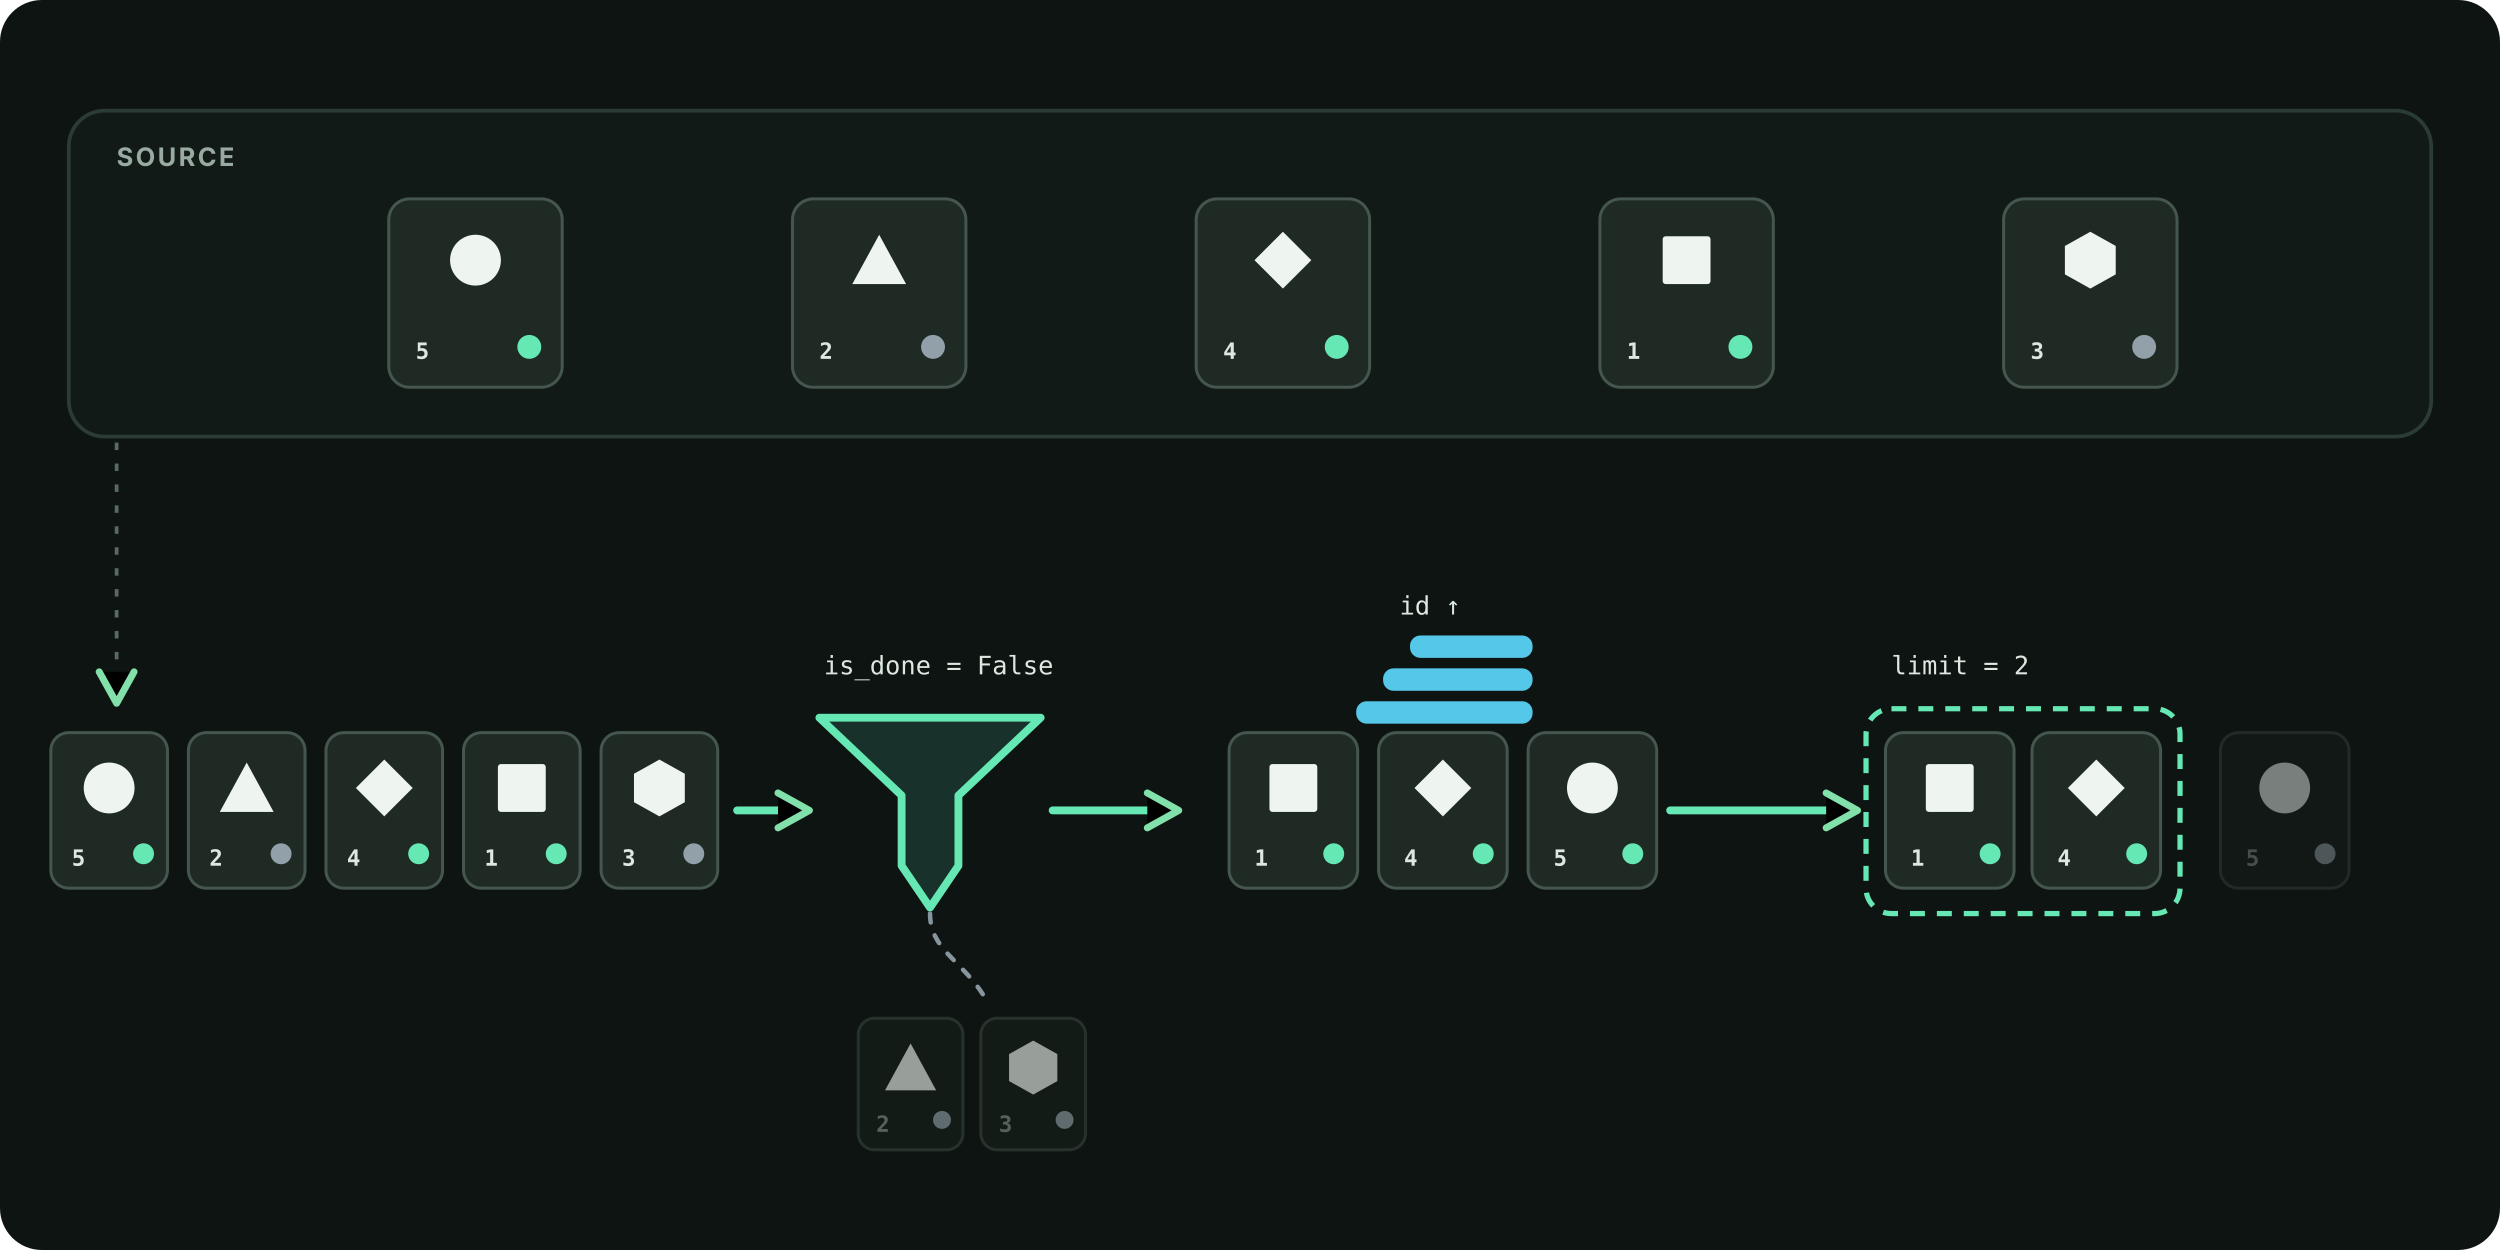
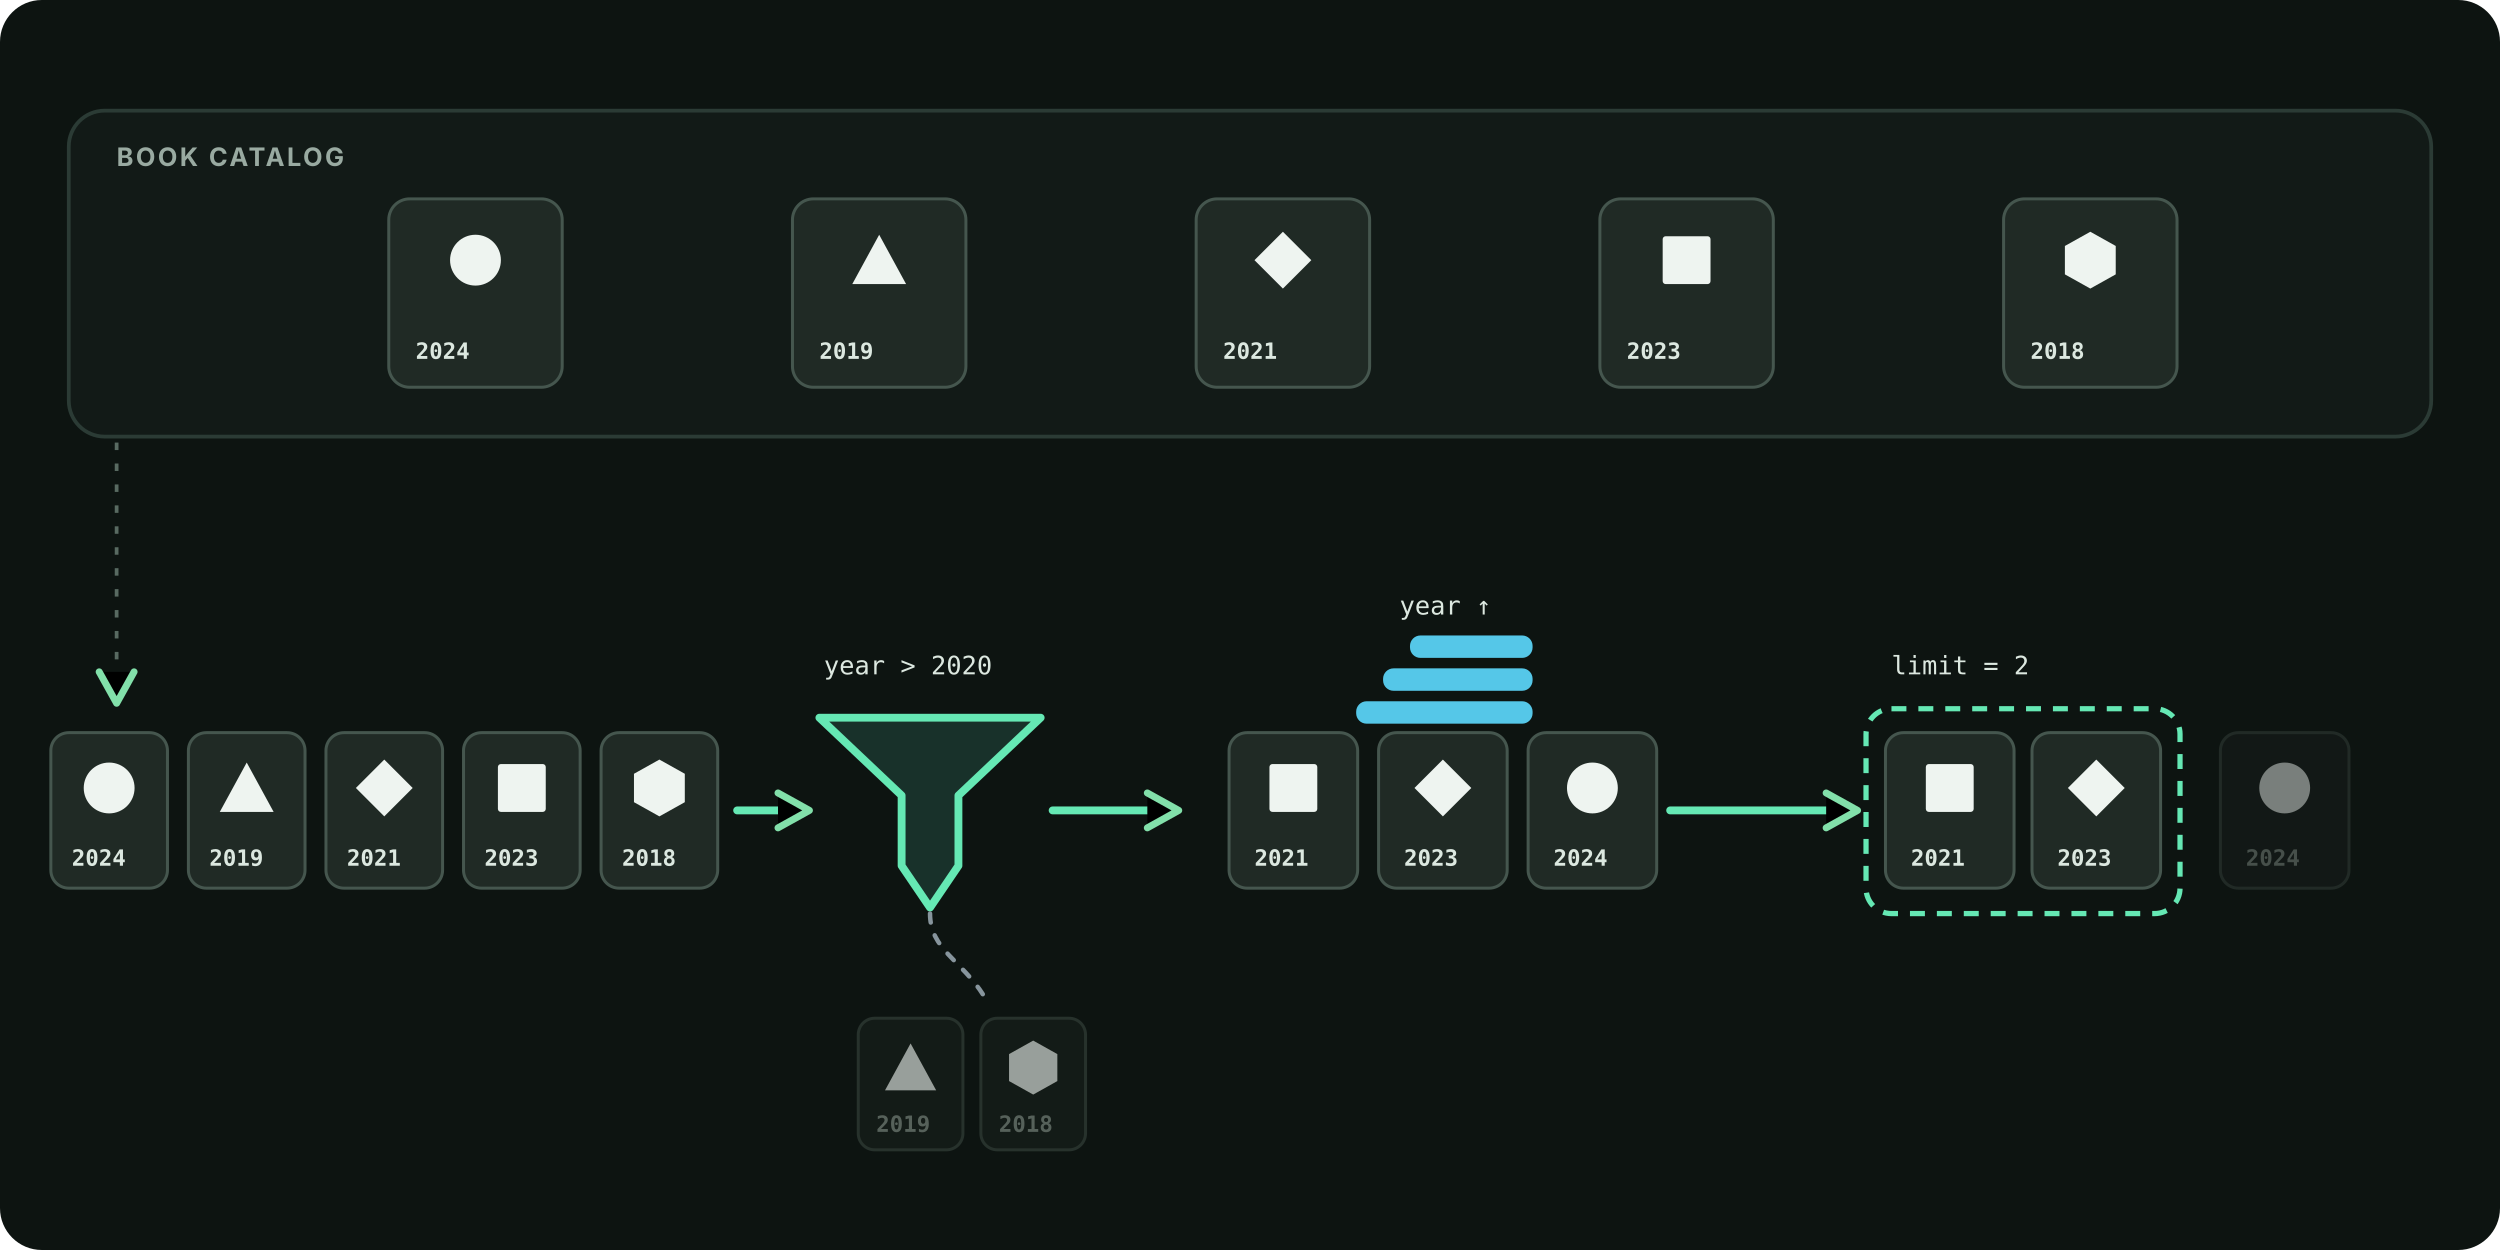
<svg xmlns="http://www.w3.org/2000/svg" width="1672" height="836" viewBox="0 0 1672 836" role="img" aria-labelledby="title desc">
  <defs>
    <marker id="arrow-green" markerWidth="28" markerHeight="28" viewBox="0 0 12 12" refX="9" refY="6" orient="auto" markerUnits="userSpaceOnUse">
      <path d="M1 1L10 6L1 11" stroke="#82E0AA" stroke-width="2" stroke-linecap="round" stroke-linejoin="round" />
    </marker>
    <symbol id="shape-circle" viewBox="0 0 40 40">
      <circle cx="20" cy="20" r="17" fill="#EEF4F0" />
    </symbol>
    <symbol id="shape-triangle" viewBox="0 0 40 40">
      <path d="M20 3L38 36H2Z" fill="#EEF4F0" />
    </symbol>
    <symbol id="shape-diamond" viewBox="0 0 40 40">
      <path d="M20 1L39 20L20 39L1 20Z" fill="#EEF4F0" />
    </symbol>
    <symbol id="shape-square" viewBox="0 0 40 40">
      <rect x="4" y="4" width="32" height="32" rx="2" fill="#EEF4F0" />
    </symbol>
    <symbol id="shape-hex" viewBox="0 0 40 40">
      <path d="M20 1L37 10.5V29.5L20 39L3 29.5V10.5Z" fill="#EEF4F0" />
    </symbol>
    <style>
      .source { fill: #121A17; stroke: #2B3B35; stroke-width: 2.5; }
      .card { fill: #202A25; stroke: #45564E; stroke-width: 2; }
      .card-muted { fill: #171E1B; stroke: #37433D; stroke-width: 2; }
      .label { fill: #99AAA1; font: 700 17px Inter, "Segoe UI", sans-serif; letter-spacing: 1.6px; }
      .code { fill: #DCE8E0; font: 500 17px Consolas, "SFMono-Regular", monospace; }
-       .task-id { fill: #DCE8E0; font: 600 15px Consolas, "SFMono-Regular", monospace; }
-       .muted-id { fill: #839088; font: 600 15px Consolas, "SFMono-Regular", monospace; }
-       .open { fill: #65E8B4; }
-       .done { fill: #92A0AA; }
+       .year { fill: #DCE8E0; font: 600 15px Consolas, "SFMono-Regular", monospace; }
+       .muted-year { fill: #839088; font: 600 15px Consolas, "SFMono-Regular", monospace; }
      .arrow { fill: none; stroke: #65E8B4; stroke-width: 5.25; stroke-linecap: round; stroke-linejoin: round; marker-end: url(#arrow-green); }
    </style>
  </defs>
  <rect width="1672" height="836" rx="28" fill="#0D1411" />
  <rect x="46" y="74" width="1580" height="218" rx="24" class="source" />
-   <text x="78" y="111" class="label">SOURCE</text>
+   <text x="78" y="111" class="label">BOOK CATALOG</text>
  <g transform="translate(260 133)">
    <rect width="116" height="126" rx="14" class="card" />
    <use href="#shape-circle" x="38" y="21" width="40" height="40" />
-     <text x="18" y="107" class="task-id">5</text>
-     <circle cx="94" cy="99" r="8" class="open" />
+     <text x="18" y="107" class="year">2024</text>
  </g>
  <g transform="translate(530 133)">
    <rect width="116" height="126" rx="14" class="card" />
    <use href="#shape-triangle" x="38" y="21" width="40" height="40" />
-     <text x="18" y="107" class="task-id">2</text>
-     <circle cx="94" cy="99" r="8" class="done" />
+     <text x="18" y="107" class="year">2019</text>
  </g>
  <g transform="translate(800 133)">
    <rect width="116" height="126" rx="14" class="card" />
    <use href="#shape-diamond" x="38" y="21" width="40" height="40" />
-     <text x="18" y="107" class="task-id">4</text>
-     <circle cx="94" cy="99" r="8" class="open" />
+     <text x="18" y="107" class="year">2021</text>
  </g>
  <g transform="translate(1070 133)">
    <rect width="116" height="126" rx="14" class="card" />
    <use href="#shape-square" x="38" y="21" width="40" height="40" />
-     <text x="18" y="107" class="task-id">1</text>
-     <circle cx="94" cy="99" r="8" class="open" />
+     <text x="18" y="107" class="year">2023</text>
  </g>
  <g transform="translate(1340 133)">
    <rect width="116" height="126" rx="14" class="card" />
    <use href="#shape-hex" x="38" y="21" width="40" height="40" />
-     <text x="18" y="107" class="task-id">3</text>
-     <circle cx="94" cy="99" r="8" class="done" />
+     <text x="18" y="107" class="year">2018</text>
  </g>
  <path d="M78 296V468" stroke="#586A61" stroke-width="2.5" stroke-dasharray="5 9" marker-end="url(#arrow-green)" />
  <g transform="translate(34 490)">
    <rect width="78" height="104" rx="12" class="card" />
    <use href="#shape-circle" x="19" y="17" width="40" height="40" />
-     <text x="14" y="89" class="task-id">5</text>
-     <circle cx="62" cy="81" r="7" class="open" />
+     <text x="14" y="89" class="year">2024</text>
  </g>
  <g transform="translate(126 490)">
    <rect width="78" height="104" rx="12" class="card" />
    <use href="#shape-triangle" x="19" y="17" width="40" height="40" />
-     <text x="14" y="89" class="task-id">2</text>
-     <circle cx="62" cy="81" r="7" class="done" />
+     <text x="14" y="89" class="year">2019</text>
  </g>
  <g transform="translate(218 490)">
    <rect width="78" height="104" rx="12" class="card" />
    <use href="#shape-diamond" x="19" y="17" width="40" height="40" />
-     <text x="14" y="89" class="task-id">4</text>
-     <circle cx="62" cy="81" r="7" class="open" />
+     <text x="14" y="89" class="year">2021</text>
  </g>
  <g transform="translate(310 490)">
    <rect width="78" height="104" rx="12" class="card" />
    <use href="#shape-square" x="19" y="17" width="40" height="40" />
-     <text x="14" y="89" class="task-id">1</text>
-     <circle cx="62" cy="81" r="7" class="open" />
+     <text x="14" y="89" class="year">2023</text>
  </g>
  <g transform="translate(402 490)">
    <rect width="78" height="104" rx="12" class="card" />
    <use href="#shape-hex" x="19" y="17" width="40" height="40" />
-     <text x="14" y="89" class="task-id">3</text>
-     <circle cx="62" cy="81" r="7" class="done" />
+     <text x="14" y="89" class="year">2018</text>
  </g>
  <path d="M493 542H539" class="arrow" />
-   <text x="551" y="451" class="code">is_done = False</text>
+   <text x="551" y="451" class="code">year &gt; 2020</text>
  <path d="M548 480H696L641 532V579L622 607L603 579V532Z" fill="#18312A" stroke="#65E8B4" stroke-width="5.25" stroke-linejoin="round" />
  <path d="M704 542H786" class="arrow" />
-   <text x="936" y="411" class="code">id ↑</text>
+   <text x="936" y="411" class="code">year ↑</text>
  <rect x="943" y="425" width="82" height="15" rx="7" fill="#55C7E8" />
  <rect x="925" y="447" width="100" height="15" rx="7" fill="#55C7E8" />
  <rect x="907" y="469" width="118" height="15" rx="7" fill="#55C7E8" />
  <g transform="translate(822 490)">
    <rect width="86" height="104" rx="12" class="card" />
    <use href="#shape-square" x="23" y="17" width="40" height="40" />
-     <text x="17" y="89" class="task-id">1</text>
-     <circle cx="70" cy="81" r="7" class="open" />
+     <text x="17" y="89" class="year">2021</text>
  </g>
  <g transform="translate(922 490)">
    <rect width="86" height="104" rx="12" class="card" />
    <use href="#shape-diamond" x="23" y="17" width="40" height="40" />
-     <text x="17" y="89" class="task-id">4</text>
-     <circle cx="70" cy="81" r="7" class="open" />
+     <text x="17" y="89" class="year">2023</text>
  </g>
  <g transform="translate(1022 490)">
    <rect width="86" height="104" rx="12" class="card" />
    <use href="#shape-circle" x="23" y="17" width="40" height="40" />
-     <text x="17" y="89" class="task-id">5</text>
-     <circle cx="70" cy="81" r="7" class="open" />
+     <text x="17" y="89" class="year">2024</text>
  </g>
  <path d="M1117 542H1240" class="arrow" />
  <text x="1265" y="451" class="code">limit = 2</text>
  <rect x="1248" y="474" width="210" height="137" rx="17" fill="none" stroke="#65E8B4" stroke-width="3.5" stroke-dasharray="10 8" />
  <g transform="translate(1261 490)">
    <rect width="86" height="104" rx="12" class="card" />
    <use href="#shape-square" x="23" y="17" width="40" height="40" />
-     <text x="17" y="89" class="task-id">1</text>
-     <circle cx="70" cy="81" r="7" class="open" />
+     <text x="17" y="89" class="year">2021</text>
  </g>
  <g transform="translate(1359 490)">
    <rect width="86" height="104" rx="12" class="card" />
    <use href="#shape-diamond" x="23" y="17" width="40" height="40" />
-     <text x="17" y="89" class="task-id">4</text>
-     <circle cx="70" cy="81" r="7" class="open" />
+     <text x="17" y="89" class="year">2023</text>
  </g>
  <g transform="translate(1485 490)" opacity="0.48">
    <rect width="86" height="104" rx="12" class="card-muted" />
    <use href="#shape-circle" x="23" y="17" width="40" height="40" />
-     <text x="17" y="89" class="muted-id">5</text>
-     <circle cx="70" cy="81" r="7" class="done" />
+     <text x="17" y="89" class="muted-year">2024</text>
  </g>
  <path d="M622 611C622 635 643 642 658 666" fill="none" stroke="#87959D" stroke-width="3" stroke-dasharray="6 9" stroke-linecap="round" />
  <g transform="translate(574 681)" opacity="0.62">
    <rect width="70" height="88" rx="11" class="card-muted" />
    <use href="#shape-triangle" x="16" y="14" width="38" height="38" />
-     <text x="12" y="76" class="muted-id">2</text>
-     <circle cx="56" cy="68" r="6" class="done" />
+     <text x="12" y="76" class="muted-year">2019</text>
  </g>
  <g transform="translate(656 681)" opacity="0.62">
    <rect width="70" height="88" rx="11" class="card-muted" />
    <use href="#shape-hex" x="16" y="14" width="38" height="38" />
-     <text x="12" y="76" class="muted-id">3</text>
-     <circle cx="56" cy="68" r="6" class="done" />
+     <text x="12" y="76" class="muted-year">2018</text>
  </g>
</svg>
